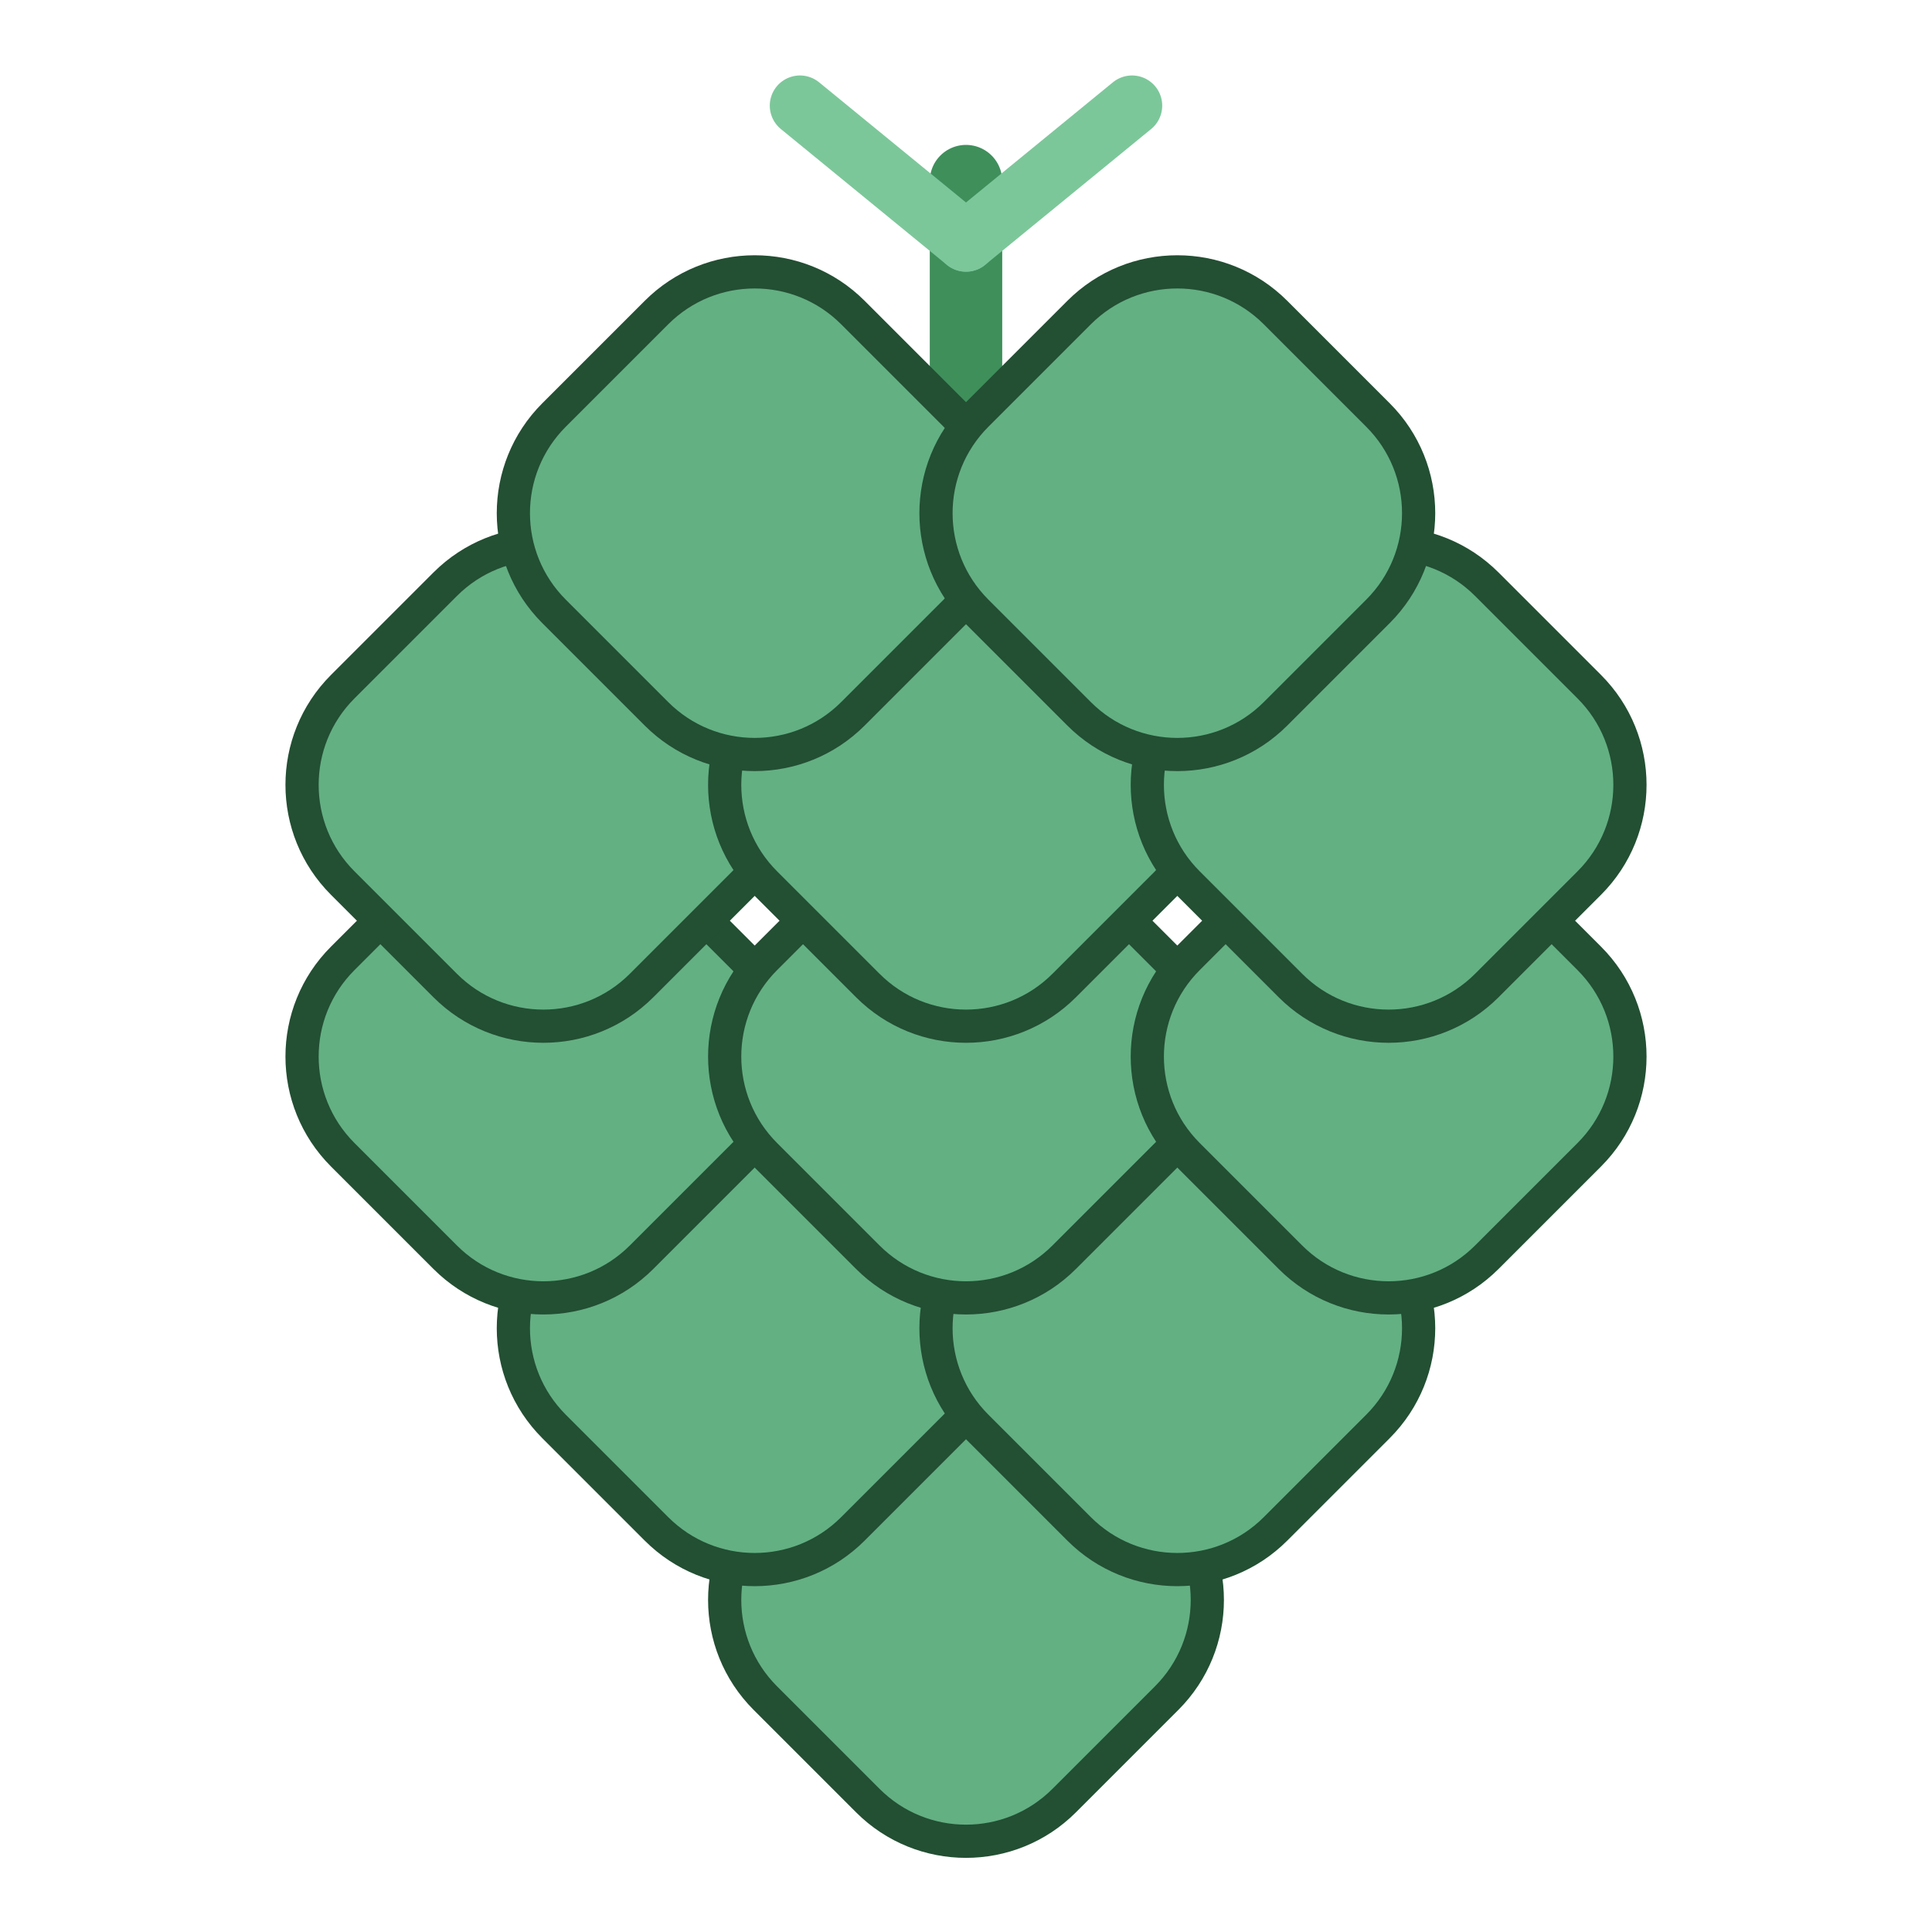
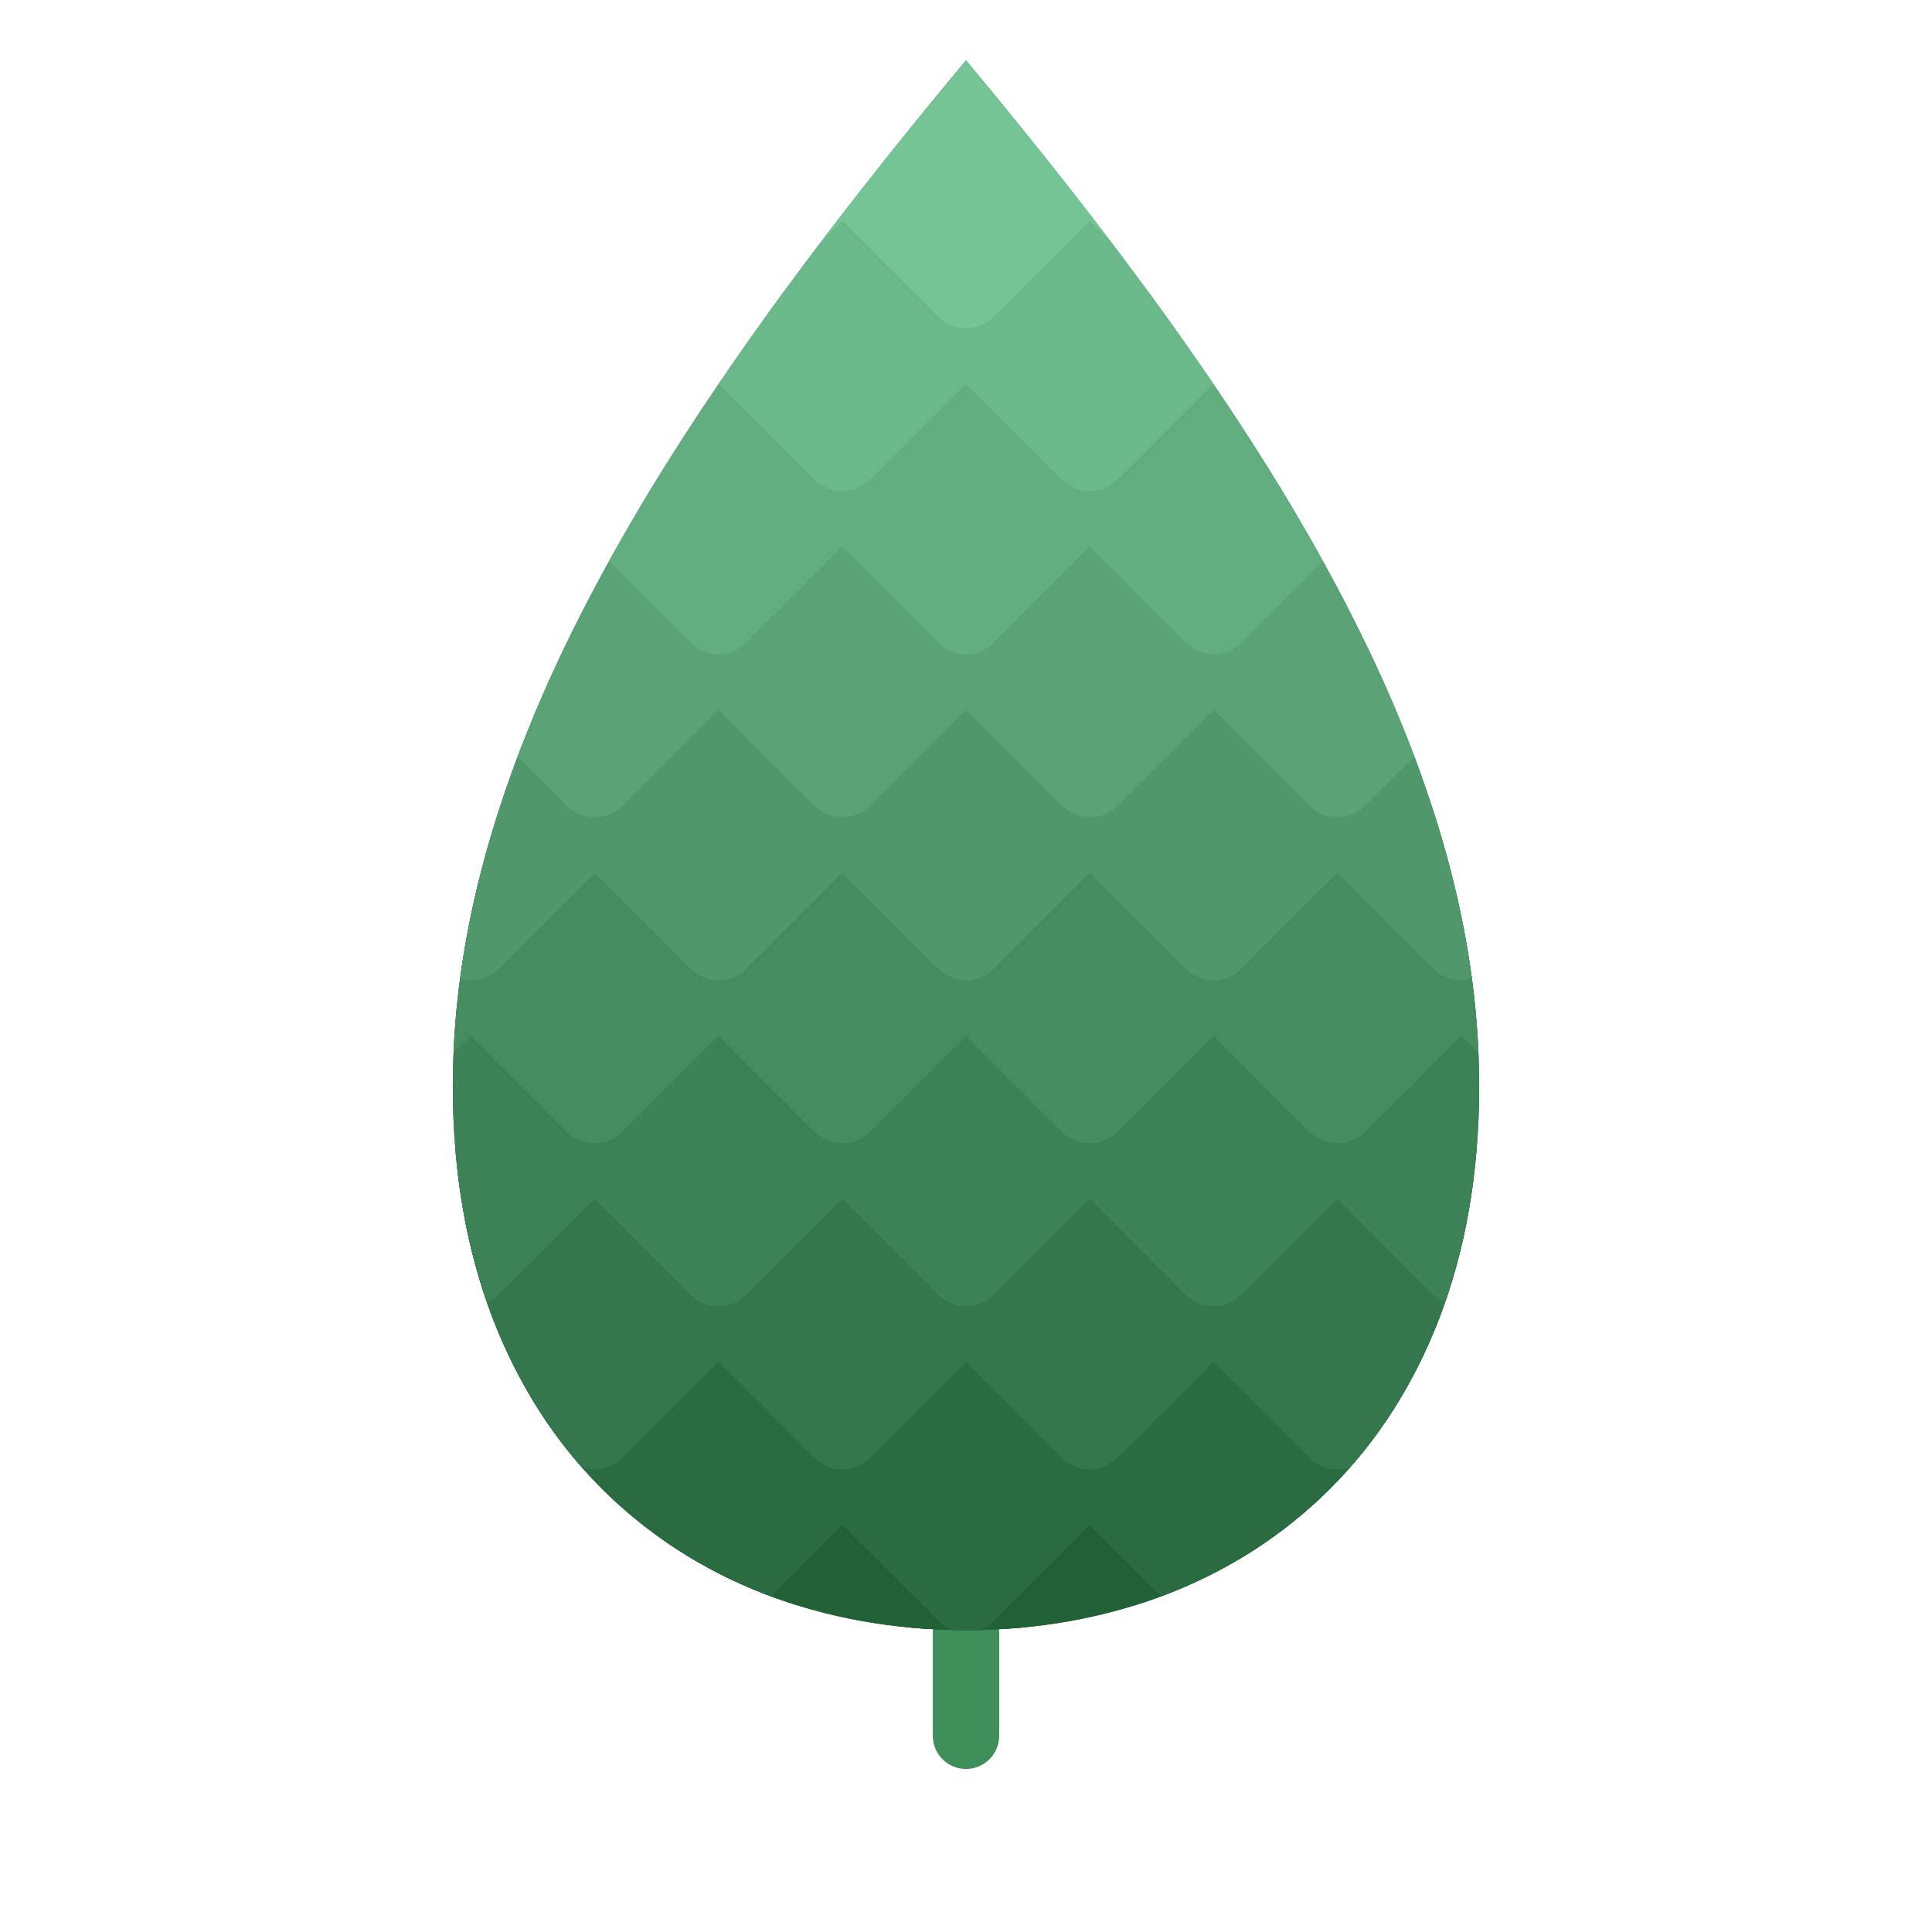
<svg xmlns="http://www.w3.org/2000/svg" viewBox="0 0 64 64" role="img" aria-label="Songguo">
  <defs>
-     <linearGradient id="sg-cone" gradientUnits="userSpaceOnUse" x1="32" y1="6" x2="32" y2="62">
-       <stop offset="0" stop-color="#63B083" />
-       <stop offset="1" stop-color="#2C6A41" />
-     </linearGradient>
+     <clipPath id="sg-clip">
+       <path d="M32 2 C42 14 49 25 49 36 C49 47.5 41.5 54 32 54 C22.5 54 15 47.5 15 36 C15 25 22 14 32 2 Z" />
+     </clipPath>
  </defs>
-   <g fill="none" stroke-linecap="round">
-     <path d="M32 13 L32 6" stroke="#3F8F5B" stroke-width="2.4" />
-     <path d="M32 8 L26.5 3.5" stroke="#7CC79A" stroke-width="2" />
-     <path d="M32 8 L37.5 3.5" stroke="#7CC79A" stroke-width="2" />
-   </g>
-   <g fill="url(#sg-cone)" stroke="#234f33" stroke-width="1.1" stroke-linejoin="round">
-     <rect x="-7" y="-7" width="14" height="14" rx="4.6" transform="translate(32,53) rotate(45)" />
-     <rect x="-7" y="-7" width="14" height="14" rx="4.6" transform="translate(25,44) rotate(45)" />
-     <rect x="-7" y="-7" width="14" height="14" rx="4.6" transform="translate(39,44) rotate(45)" />
-     <rect x="-7" y="-7" width="14" height="14" rx="4.6" transform="translate(18,35) rotate(45)" />
-     <rect x="-7" y="-7" width="14" height="14" rx="4.6" transform="translate(32,35) rotate(45)" />
-     <rect x="-7" y="-7" width="14" height="14" rx="4.6" transform="translate(46,35) rotate(45)" />
-     <rect x="-7" y="-7" width="14" height="14" rx="4.6" transform="translate(18,26) rotate(45)" />
-     <rect x="-7" y="-7" width="14" height="14" rx="4.6" transform="translate(32,26) rotate(45)" />
-     <rect x="-7" y="-7" width="14" height="14" rx="4.6" transform="translate(46,26) rotate(45)" />
-     <rect x="-7" y="-7" width="14" height="14" rx="4.6" transform="translate(25,17) rotate(45)" />
-     <rect x="-7" y="-7" width="14" height="14" rx="4.6" transform="translate(39,17) rotate(45)" />
+   <rect x="30.9" y="53" width="2.2" height="5.6" rx="1.1" fill="#3F8F5B" />
+   <g clip-path="url(#sg-clip)">
+     <rect x="10" y="0" width="44" height="56" fill="#1F5634" />
+     <g fill="#226038">
+       <rect x="-5.23" y="-5.23" width="10.47" height="10.47" rx="1.3" transform="translate(11.5,52.6) rotate(45)" />
+       <rect x="-5.23" y="-5.23" width="10.47" height="10.47" rx="1.3" transform="translate(19.7,52.6) rotate(45)" />
+       <rect x="-5.23" y="-5.23" width="10.47" height="10.47" rx="1.3" transform="translate(27.9,52.6) rotate(45)" />
+       <rect x="-5.23" y="-5.23" width="10.47" height="10.47" rx="1.3" transform="translate(36.1,52.6) rotate(45)" />
+       <rect x="-5.23" y="-5.23" width="10.47" height="10.47" rx="1.3" transform="translate(44.3,52.6) rotate(45)" />
+       <rect x="-5.23" y="-5.23" width="10.47" height="10.47" rx="1.3" transform="translate(52.5,52.6) rotate(45)" />
+     </g>
+     <g fill="#2b6b42">
+       <rect x="-5.23" y="-5.23" width="10.47" height="10.47" rx="1.3" transform="translate(7.4,47.2) rotate(45)" />
+       <rect x="-5.23" y="-5.23" width="10.47" height="10.47" rx="1.3" transform="translate(15.6,47.2) rotate(45)" />
+       <rect x="-5.23" y="-5.23" width="10.47" height="10.47" rx="1.3" transform="translate(23.8,47.2) rotate(45)" />
+       <rect x="-5.23" y="-5.23" width="10.47" height="10.47" rx="1.3" transform="translate(32,47.2) rotate(45)" />
+       <rect x="-5.23" y="-5.23" width="10.47" height="10.47" rx="1.3" transform="translate(40.2,47.2) rotate(45)" />
+       <rect x="-5.23" y="-5.23" width="10.47" height="10.47" rx="1.3" transform="translate(48.4,47.2) rotate(45)" />
+       <rect x="-5.23" y="-5.23" width="10.47" height="10.47" rx="1.3" transform="translate(56.6,47.2) rotate(45)" />
+     </g>
+     <g fill="#34764d">
+       <rect x="-5.23" y="-5.23" width="10.47" height="10.47" rx="1.3" transform="translate(11.5,41.8) rotate(45)" />
+       <rect x="-5.23" y="-5.23" width="10.47" height="10.47" rx="1.3" transform="translate(19.7,41.8) rotate(45)" />
+       <rect x="-5.23" y="-5.23" width="10.47" height="10.47" rx="1.3" transform="translate(27.9,41.8) rotate(45)" />
+       <rect x="-5.23" y="-5.23" width="10.47" height="10.47" rx="1.3" transform="translate(36.1,41.8) rotate(45)" />
+       <rect x="-5.23" y="-5.23" width="10.47" height="10.47" rx="1.3" transform="translate(44.3,41.8) rotate(45)" />
+       <rect x="-5.23" y="-5.23" width="10.47" height="10.47" rx="1.3" transform="translate(52.5,41.8) rotate(45)" />
+     </g>
+     <g fill="#3d8157">
+       <rect x="-5.23" y="-5.23" width="10.47" height="10.47" rx="1.3" transform="translate(7.4,36.4) rotate(45)" />
+       <rect x="-5.23" y="-5.23" width="10.47" height="10.47" rx="1.3" transform="translate(15.6,36.4) rotate(45)" />
+       <rect x="-5.23" y="-5.23" width="10.47" height="10.47" rx="1.3" transform="translate(23.8,36.4) rotate(45)" />
+       <rect x="-5.23" y="-5.23" width="10.47" height="10.47" rx="1.3" transform="translate(32,36.4) rotate(45)" />
+       <rect x="-5.23" y="-5.23" width="10.47" height="10.47" rx="1.3" transform="translate(40.2,36.4) rotate(45)" />
+       <rect x="-5.23" y="-5.23" width="10.47" height="10.47" rx="1.3" transform="translate(48.4,36.4) rotate(45)" />
+       <rect x="-5.23" y="-5.23" width="10.47" height="10.47" rx="1.3" transform="translate(56.6,36.4) rotate(45)" />
+     </g>
+     <g fill="#468c61">
+       <rect x="-5.23" y="-5.23" width="10.47" height="10.47" rx="1.3" transform="translate(11.5,31) rotate(45)" />
+       <rect x="-5.23" y="-5.23" width="10.47" height="10.47" rx="1.3" transform="translate(19.7,31) rotate(45)" />
+       <rect x="-5.23" y="-5.23" width="10.47" height="10.47" rx="1.3" transform="translate(27.9,31) rotate(45)" />
+       <rect x="-5.23" y="-5.23" width="10.47" height="10.47" rx="1.3" transform="translate(36.1,31) rotate(45)" />
+       <rect x="-5.23" y="-5.23" width="10.47" height="10.47" rx="1.3" transform="translate(44.3,31) rotate(45)" />
+       <rect x="-5.23" y="-5.23" width="10.47" height="10.47" rx="1.3" transform="translate(52.5,31) rotate(45)" />
+     </g>
+     <g fill="#50986c">
+       <rect x="-5.23" y="-5.23" width="10.47" height="10.47" rx="1.3" transform="translate(7.4,25.6) rotate(45)" />
+       <rect x="-5.23" y="-5.23" width="10.47" height="10.47" rx="1.3" transform="translate(15.6,25.6) rotate(45)" />
+       <rect x="-5.23" y="-5.23" width="10.47" height="10.47" rx="1.3" transform="translate(23.8,25.6) rotate(45)" />
+       <rect x="-5.23" y="-5.23" width="10.47" height="10.47" rx="1.3" transform="translate(32,25.6) rotate(45)" />
+       <rect x="-5.23" y="-5.23" width="10.47" height="10.47" rx="1.3" transform="translate(40.2,25.6) rotate(45)" />
+       <rect x="-5.23" y="-5.23" width="10.47" height="10.47" rx="1.3" transform="translate(48.4,25.6) rotate(45)" />
+       <rect x="-5.23" y="-5.23" width="10.47" height="10.47" rx="1.3" transform="translate(56.6,25.6) rotate(45)" />
+     </g>
+     <g fill="#59a376">
+       <rect x="-5.23" y="-5.23" width="10.47" height="10.47" rx="1.3" transform="translate(11.5,20.2) rotate(45)" />
+       <rect x="-5.23" y="-5.23" width="10.47" height="10.47" rx="1.3" transform="translate(19.7,20.2) rotate(45)" />
+       <rect x="-5.23" y="-5.23" width="10.47" height="10.47" rx="1.3" transform="translate(27.9,20.2) rotate(45)" />
+       <rect x="-5.23" y="-5.23" width="10.47" height="10.47" rx="1.3" transform="translate(36.1,20.2) rotate(45)" />
+       <rect x="-5.23" y="-5.23" width="10.47" height="10.47" rx="1.3" transform="translate(44.3,20.2) rotate(45)" />
+       <rect x="-5.23" y="-5.23" width="10.47" height="10.47" rx="1.3" transform="translate(52.5,20.2) rotate(45)" />
+     </g>
+     <g fill="#62ae80">
+       <rect x="-5.23" y="-5.23" width="10.47" height="10.47" rx="1.3" transform="translate(7.4,14.8) rotate(45)" />
+       <rect x="-5.23" y="-5.23" width="10.47" height="10.47" rx="1.3" transform="translate(15.6,14.8) rotate(45)" />
+       <rect x="-5.23" y="-5.23" width="10.47" height="10.47" rx="1.3" transform="translate(23.8,14.8) rotate(45)" />
+       <rect x="-5.23" y="-5.23" width="10.47" height="10.47" rx="1.3" transform="translate(32,14.8) rotate(45)" />
+       <rect x="-5.23" y="-5.23" width="10.47" height="10.47" rx="1.3" transform="translate(40.2,14.8) rotate(45)" />
+       <rect x="-5.23" y="-5.23" width="10.47" height="10.47" rx="1.3" transform="translate(48.4,14.8) rotate(45)" />
+       <rect x="-5.23" y="-5.23" width="10.47" height="10.47" rx="1.3" transform="translate(56.6,14.8) rotate(45)" />
+     </g>
+     <g fill="#6bb98b">
+       <rect x="-5.23" y="-5.23" width="10.47" height="10.47" rx="1.3" transform="translate(11.5,9.4) rotate(45)" />
+       <rect x="-5.23" y="-5.23" width="10.47" height="10.47" rx="1.3" transform="translate(19.7,9.4) rotate(45)" />
+       <rect x="-5.23" y="-5.23" width="10.47" height="10.47" rx="1.3" transform="translate(27.9,9.4) rotate(45)" />
+       <rect x="-5.23" y="-5.23" width="10.47" height="10.47" rx="1.3" transform="translate(36.1,9.4) rotate(45)" />
+       <rect x="-5.23" y="-5.23" width="10.47" height="10.47" rx="1.3" transform="translate(44.3,9.4) rotate(45)" />
+       <rect x="-5.23" y="-5.23" width="10.47" height="10.47" rx="1.3" transform="translate(52.5,9.4) rotate(45)" />
+     </g>
+     <g fill="#74c495">
+       <rect x="-5.23" y="-5.23" width="10.47" height="10.47" rx="1.3" transform="translate(7.4,4) rotate(45)" />
+       <rect x="-5.23" y="-5.23" width="10.47" height="10.47" rx="1.3" transform="translate(15.6,4) rotate(45)" />
+       <rect x="-5.23" y="-5.23" width="10.47" height="10.47" rx="1.3" transform="translate(23.8,4) rotate(45)" />
+       <rect x="-5.23" y="-5.23" width="10.47" height="10.47" rx="1.3" transform="translate(32,4) rotate(45)" />
+       <rect x="-5.23" y="-5.23" width="10.47" height="10.47" rx="1.3" transform="translate(40.2,4) rotate(45)" />
+       <rect x="-5.23" y="-5.23" width="10.47" height="10.47" rx="1.3" transform="translate(48.4,4) rotate(45)" />
+       <rect x="-5.23" y="-5.23" width="10.47" height="10.47" rx="1.3" transform="translate(56.6,4) rotate(45)" />
+     </g>
  </g>
</svg>
